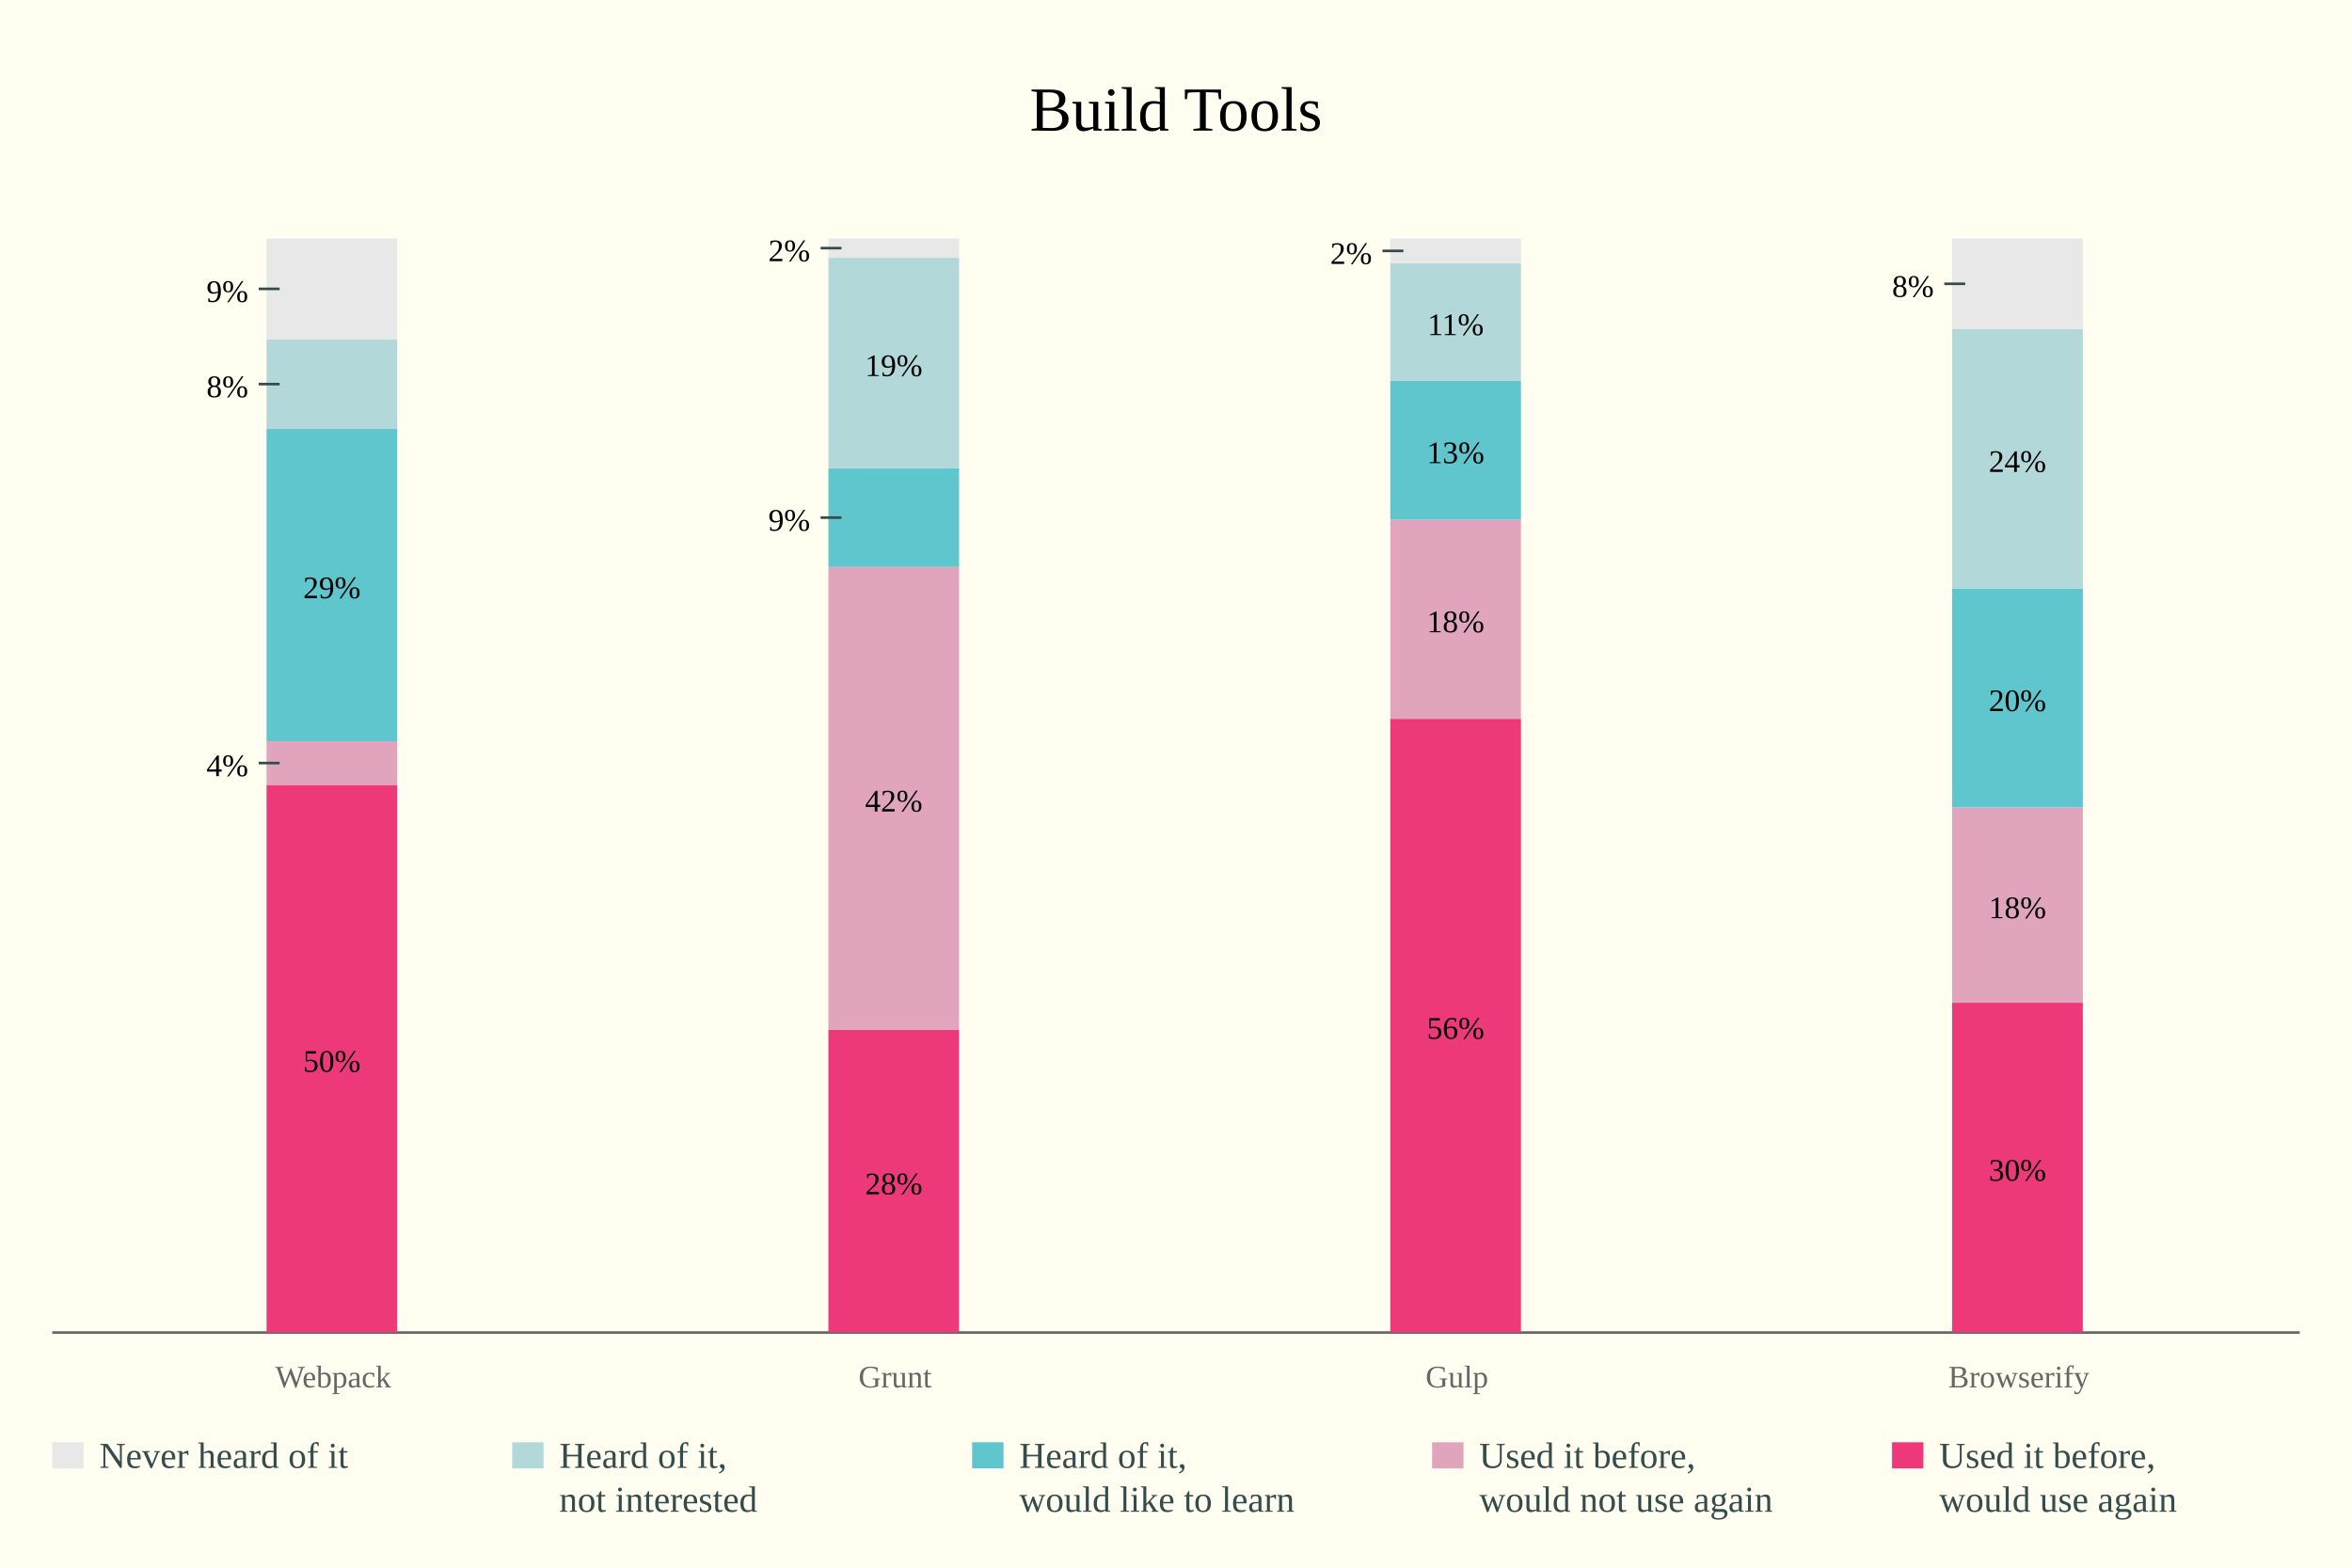
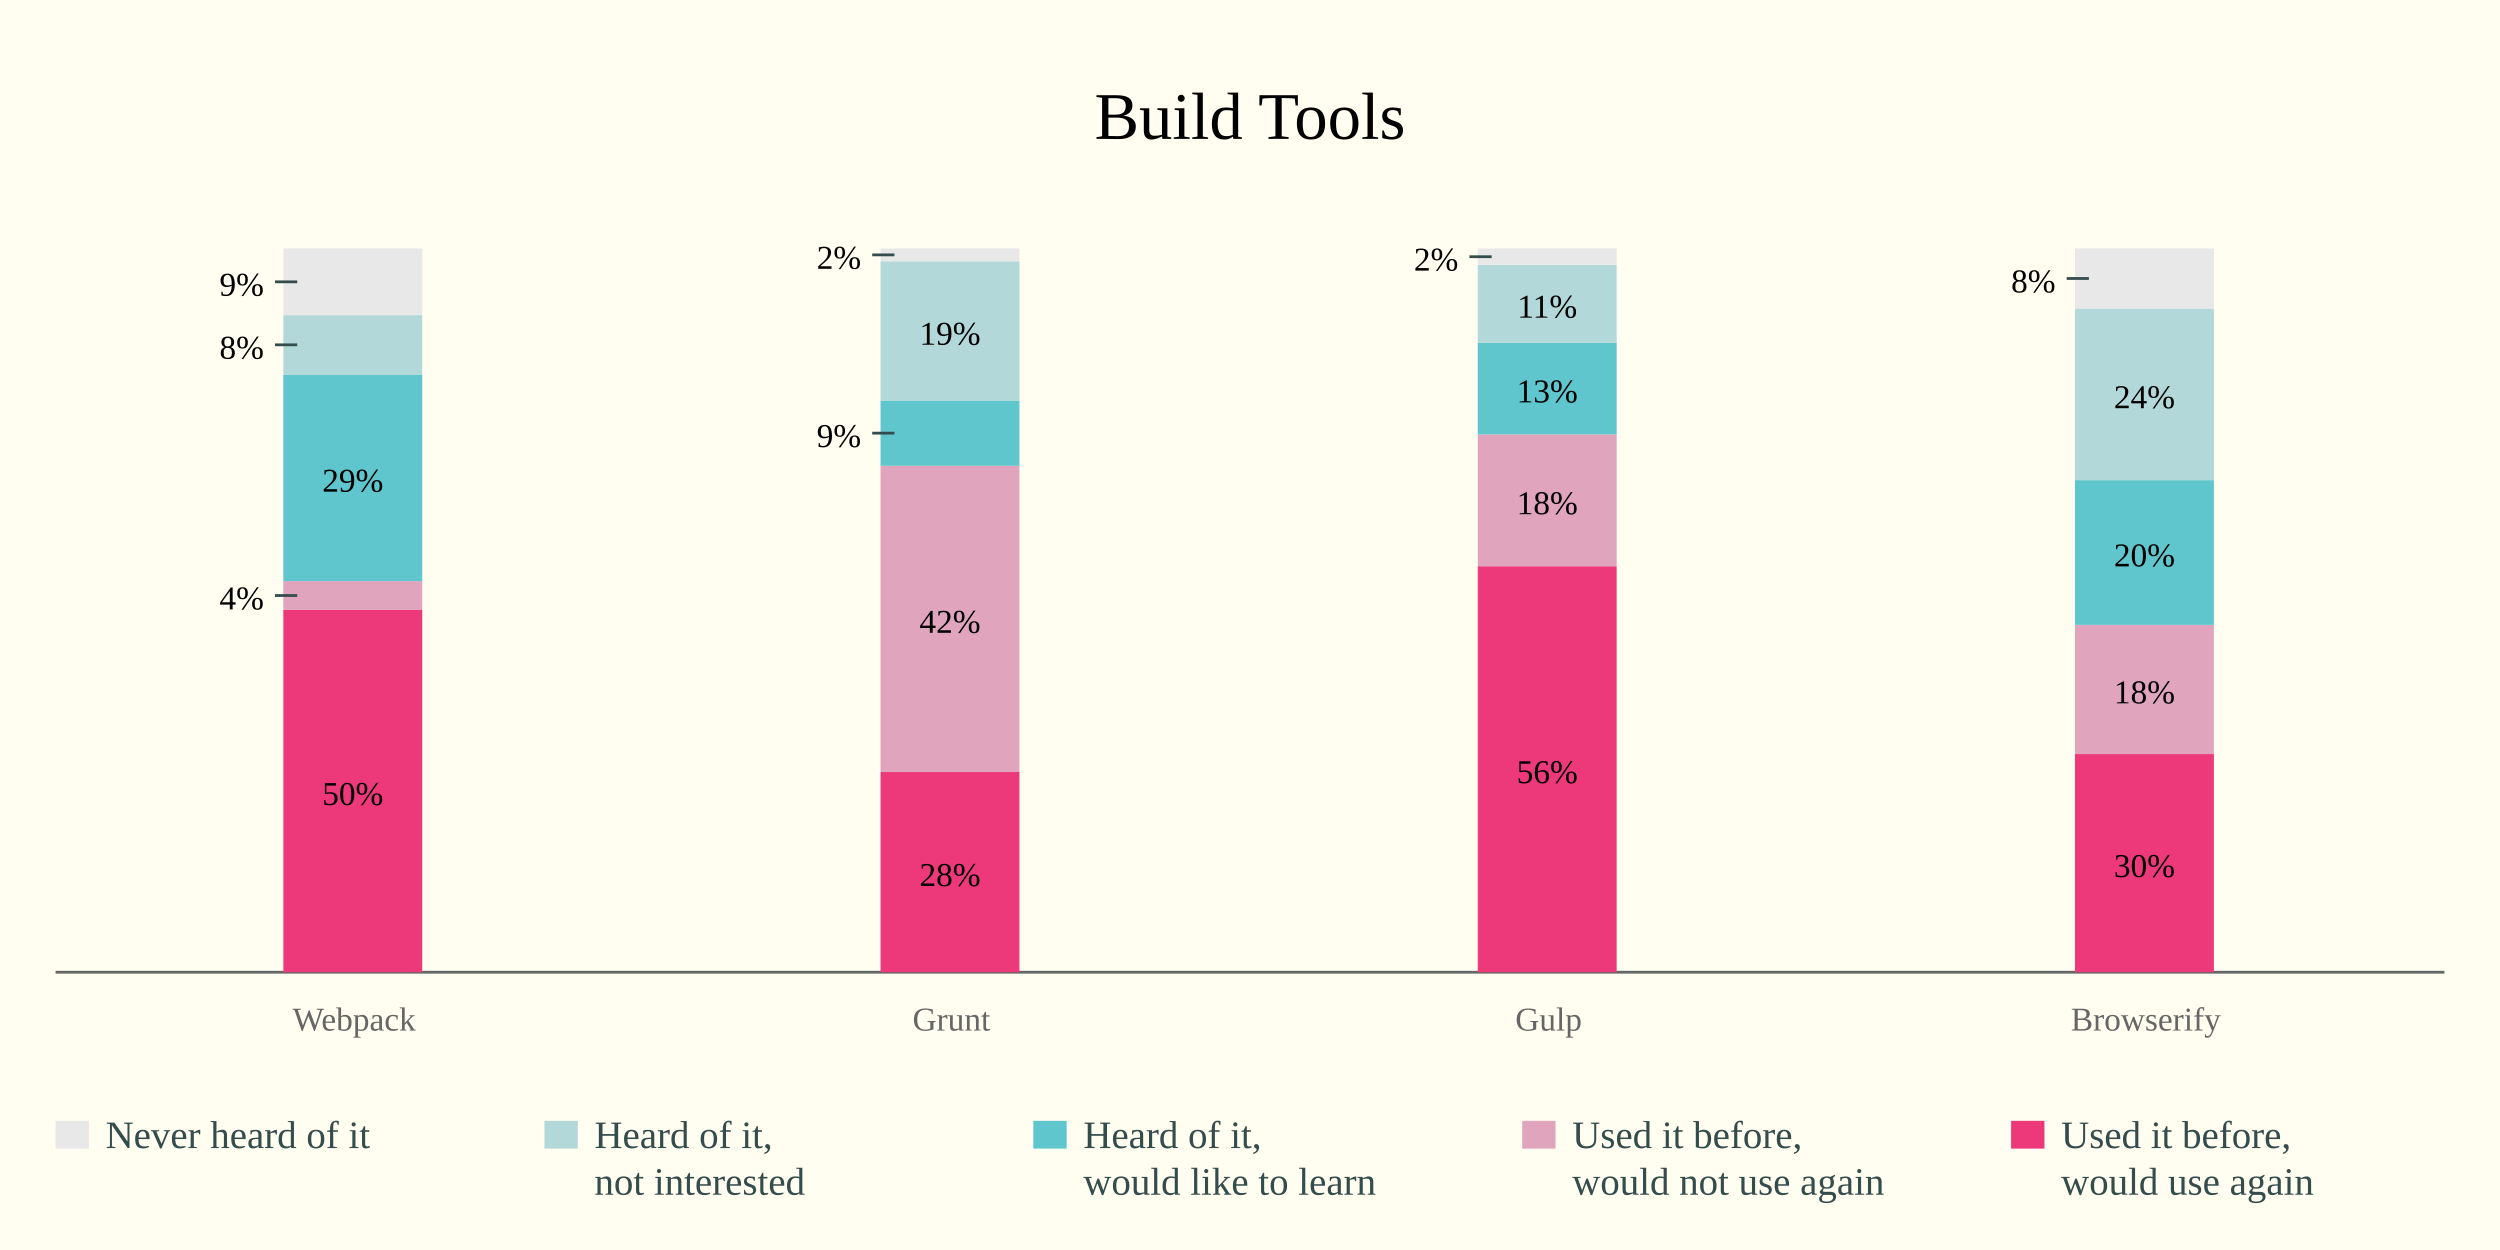
- <svg class="recharts-surface" width="900" height="600" viewbox="0 0 900 600" version="1.1" data-reactid="1387">
+ <svg class="recharts-surface" width="900" height="450" viewbox="0 0 900 450" version="1.1" data-reactid="1387">
  <rect x="0" y="0" width="100%" height="100%" fill="#fffef0" />
  <g class="recharts-layer recharts-x-axis" data-reactid="1388">
    <g class="recharts-layer recharts-cartesian-axis" data-reactid="1389">
-       <line class="recharts-cartesian-axis-line" width="860" height="30" x="20" y="510" stroke="#666" fill="none" x1="20" y1="510" x2="880" y2="510" data-reactid="1390" />
+       <line class="recharts-cartesian-axis-line" width="860" height="30" x="20" y="350" stroke="#666" fill="none" x1="20" y1="350" x2="880" y2="350" data-reactid="1390" />
      <g class="recharts-cartesian-axis-ticks" data-reactid="1391">
        <g class="recharts-cartesian-axis-tick" data-reactid="1392">
-           <text dy="15" text-anchor="middle" width="860" height="30" x="127.5" y="516" stroke="none" fill="#666" class="recharts-cartesian-axis-tick-value" data-reactid="1393">Webpack</text>
+           <text dy="15" text-anchor="middle" width="860" height="30" x="127.5" y="356" stroke="none" fill="#666" class="recharts-cartesian-axis-tick-value" data-reactid="1393">Webpack</text>
        </g>
        <g class="recharts-cartesian-axis-tick" data-reactid="1394">
-           <text dy="15" text-anchor="middle" width="860" height="30" x="342.5" y="516" stroke="none" fill="#666" class="recharts-cartesian-axis-tick-value" data-reactid="1395">Grunt</text>
+           <text dy="15" text-anchor="middle" width="860" height="30" x="342.5" y="356" stroke="none" fill="#666" class="recharts-cartesian-axis-tick-value" data-reactid="1395">Grunt</text>
        </g>
        <g class="recharts-cartesian-axis-tick" data-reactid="1396">
-           <text dy="15" text-anchor="middle" width="860" height="30" x="557.5" y="516" stroke="none" fill="#666" class="recharts-cartesian-axis-tick-value" data-reactid="1397">Gulp</text>
+           <text dy="15" text-anchor="middle" width="860" height="30" x="557.5" y="356" stroke="none" fill="#666" class="recharts-cartesian-axis-tick-value" data-reactid="1397">Gulp</text>
        </g>
        <g class="recharts-cartesian-axis-tick" data-reactid="1398">
-           <text dy="15" text-anchor="middle" width="860" height="30" x="772.5" y="516" stroke="none" fill="#666" class="recharts-cartesian-axis-tick-value" data-reactid="1399">Browserify</text>
+           <text dy="15" text-anchor="middle" width="860" height="30" x="772.5" y="356" stroke="none" fill="#666" class="recharts-cartesian-axis-tick-value" data-reactid="1399">Browserify</text>
        </g>
      </g>
    </g>
  </g>
  <g class="recharts-layer recharts-bar-graphical" data-reactid="1400">
    <g class="recharts-layer recharts-bar use-again" data-reactid="1401">
      <g class="recharts-layer recharts-bar-rectangles" data-reactid="1402">
        <g style="transform-origin:center bottom;" data-reactid="1403">
-           <path fill="#ed387a" x="102" y="300.39" width="50" height="209.61" stroke="none" stroke-width="1" stroke-dasharray="none" class="recharts-rectangle recharts-bar-rectangle" d="M 102,300.39 h 50 v 209.61 h -50 Z" data-reactid="1404" />
+           <path fill="#ed387a" x="102" y="219.576" width="50" height="130.424" stroke="none" stroke-width="1" stroke-dasharray="none" class="recharts-rectangle recharts-bar-rectangle" d="M 102,219.576 h 50 v 130.424 h -50 Z" data-reactid="1404" />
        </g>
        <g style="transform-origin:center bottom;" data-reactid="1405">
-           <path fill="#ed387a" x="317" y="394.17" width="50" height="115.83" stroke="none" stroke-width="1" stroke-dasharray="none" class="recharts-rectangle recharts-bar-rectangle" d="M 317,394.17 h 50 v 115.83 h -50 Z" data-reactid="1406" />
+           <path fill="#ed387a" x="317" y="277.928" width="50" height="72.072" stroke="none" stroke-width="1" stroke-dasharray="none" class="recharts-rectangle recharts-bar-rectangle" d="M 317,277.928 h 50 v 72.072 h -50 Z" data-reactid="1406" />
        </g>
        <g style="transform-origin:center bottom;" data-reactid="1407">
-           <path fill="#ed387a" x="532" y="275.1" width="50" height="234.9" stroke="none" stroke-width="1" stroke-dasharray="none" class="recharts-rectangle recharts-bar-rectangle" d="M 532,275.1 h 50 v 234.9 h -50 Z" data-reactid="1408" />
+           <path fill="#ed387a" x="532" y="203.84" width="50" height="146.16" stroke="none" stroke-width="1" stroke-dasharray="none" class="recharts-rectangle recharts-bar-rectangle" d="M 532,203.84 h 50 v 146.16 h -50 Z" data-reactid="1408" />
        </g>
        <g style="transform-origin:center bottom;" data-reactid="1409">
-           <path fill="#ed387a" x="747" y="383.775" width="50" height="126.225" stroke="none" stroke-width="1" stroke-dasharray="none" class="recharts-rectangle recharts-bar-rectangle" d="M 747,383.775 h 50 v 126.225 h -50 Z" data-reactid="1410" />
+           <path fill="#ed387a" x="747" y="271.46" width="50" height="78.54" stroke="none" stroke-width="1" stroke-dasharray="none" class="recharts-rectangle recharts-bar-rectangle" d="M 747,271.46 h 50 v 78.54 h -50 Z" data-reactid="1410" />
        </g>
      </g>
      <g class="recharts-layer recharts-bar-rectangle-labels" data-reactid="1411">
        <g class="recharts-layer recharts-bar-labels" data-reactid="1412">
          <g class="recharts-cartesian-bar-label" data-reactid="1413">
-             <text class="label" x="127" y="410.195" text-anchor="middle" data-reactid="1414">50%</text>
+             <text class="label" x="127" y="289.788" text-anchor="middle" data-reactid="1414">50%</text>
          </g>
          <g class="recharts-cartesian-bar-label" data-reactid="1415">
-             <text class="label" x="342" y="457.085" text-anchor="middle" data-reactid="1416">28%</text>
+             <text class="label" x="342" y="318.964" text-anchor="middle" data-reactid="1416">28%</text>
          </g>
          <g class="recharts-cartesian-bar-label" data-reactid="1417">
-             <text class="label" x="557" y="397.55" text-anchor="middle" data-reactid="1418">56%</text>
+             <text class="label" x="557" y="281.92" text-anchor="middle" data-reactid="1418">56%</text>
          </g>
          <g class="recharts-cartesian-bar-label" data-reactid="1419">
-             <text class="label" x="772" y="451.887" text-anchor="middle" data-reactid="1420">30%</text>
+             <text class="label" x="772" y="315.73" text-anchor="middle" data-reactid="1420">30%</text>
          </g>
        </g>
      </g>
    </g>
    <g class="recharts-layer recharts-bar not-use-again" data-reactid="1421">
      <g class="recharts-layer recharts-bar-rectangles" data-reactid="1422">
        <g style="transform-origin:center bottom;" data-reactid="1423">
-           <path fill="#e0a4bc" x="102" y="283.695" width="50" height="16.695" stroke="none" stroke-width="1" stroke-dasharray="none" class="recharts-rectangle recharts-bar-rectangle" d="M 102,283.695 h 50 v 16.695 h -50 Z" data-reactid="1424" />
+           <path fill="#e0a4bc" x="102" y="209.188" width="50" height="10.388" stroke="none" stroke-width="1" stroke-dasharray="none" class="recharts-rectangle recharts-bar-rectangle" d="M 102,209.188 h 50 v 10.388 h -50 Z" data-reactid="1424" />
        </g>
        <g style="transform-origin:center bottom;" data-reactid="1425">
-           <path fill="#e0a4bc" x="317" y="217.005" width="50" height="177.165" stroke="none" stroke-width="1" stroke-dasharray="none" class="recharts-rectangle recharts-bar-rectangle" d="M 317,217.005 h 50 v 177.165 h -50 Z" data-reactid="1426" />
+           <path fill="#e0a4bc" x="317" y="167.692" width="50" height="110.236" stroke="none" stroke-width="1" stroke-dasharray="none" class="recharts-rectangle recharts-bar-rectangle" d="M 317,167.692 h 50 v 110.236 h -50 Z" data-reactid="1426" />
        </g>
        <g style="transform-origin:center bottom;" data-reactid="1427">
-           <path fill="#e0a4bc" x="532" y="198.825" width="50" height="76.275" stroke="none" stroke-width="1" stroke-dasharray="none" class="recharts-rectangle recharts-bar-rectangle" d="M 532,198.825 h 50 v 76.275 h -50 Z" data-reactid="1428" />
+           <path fill="#e0a4bc" x="532" y="156.38" width="50" height="47.46" stroke="none" stroke-width="1" stroke-dasharray="none" class="recharts-rectangle recharts-bar-rectangle" d="M 532,156.38 h 50 v 47.46 h -50 Z" data-reactid="1428" />
        </g>
        <g style="transform-origin:center bottom;" data-reactid="1429">
-           <path fill="#e0a4bc" x="747" y="309.03" width="50" height="74.745" stroke="none" stroke-width="1" stroke-dasharray="none" class="recharts-rectangle recharts-bar-rectangle" d="M 747,309.03 h 50 v 74.745 h -50 Z" data-reactid="1430" />
+           <path fill="#e0a4bc" x="747" y="224.952" width="50" height="46.508" stroke="none" stroke-width="1" stroke-dasharray="none" class="recharts-rectangle recharts-bar-rectangle" d="M 747,224.952 h 50 v 46.508 h -50 Z" data-reactid="1430" />
        </g>
      </g>
      <g class="recharts-layer recharts-bar-rectangle-labels" data-reactid="1431">
        <g class="recharts-layer recharts-bar-labels" data-reactid="1432">
          <g class="recharts-cartesian-bar-label" data-reactid="1433">
-             <text class="label" x="87" y="297.043" text-anchor="middle" data-reactid="1434">4%</text>
-             <line x1="99" y1="292.043" x2="107" y2="292.043" stroke="#344c4c" stroke-width="1" data-reactid="1435" />
+             <text class="label" x="87" y="219.382" text-anchor="middle" data-reactid="1434">4%</text>
+             <line x1="99" y1="214.382" x2="107" y2="214.382" stroke="#344c4c" stroke-width="1" data-reactid="1435" />
          </g>
          <g class="recharts-cartesian-bar-label" data-reactid="1436">
-             <text class="label" x="342" y="310.587" text-anchor="middle" data-reactid="1437">42%</text>
+             <text class="label" x="342" y="227.81" text-anchor="middle" data-reactid="1437">42%</text>
          </g>
          <g class="recharts-cartesian-bar-label" data-reactid="1438">
-             <text class="label" x="557" y="241.963" text-anchor="middle" data-reactid="1439">18%</text>
+             <text class="label" x="557" y="185.11" text-anchor="middle" data-reactid="1439">18%</text>
          </g>
          <g class="recharts-cartesian-bar-label" data-reactid="1440">
-             <text class="label" x="772" y="351.402" text-anchor="middle" data-reactid="1441">18%</text>
+             <text class="label" x="772" y="253.206" text-anchor="middle" data-reactid="1441">18%</text>
          </g>
        </g>
      </g>
    </g>
    <g class="recharts-layer recharts-bar want-to-learn" data-reactid="1442">
      <g class="recharts-layer recharts-bar-rectangles" data-reactid="1443">
        <g style="transform-origin:center bottom;" data-reactid="1444">
-           <path fill="#5ec6cc" x="102" y="164.175" width="50" height="119.52" stroke="none" stroke-width="1" stroke-dasharray="none" class="recharts-rectangle recharts-bar-rectangle" d="M 102,164.175 h 50 v 119.52 h -50 Z" data-reactid="1445" />
+           <path fill="#5ec6cc" x="102" y="134.82" width="50" height="74.368" stroke="none" stroke-width="1" stroke-dasharray="none" class="recharts-rectangle recharts-bar-rectangle" d="M 102,134.82 h 50 v 74.368 h -50 Z" data-reactid="1445" />
        </g>
        <g style="transform-origin:center bottom;" data-reactid="1446">
-           <path fill="#5ec6cc" x="317" y="179.205" width="50" height="37.8" stroke="none" stroke-width="1" stroke-dasharray="none" class="recharts-rectangle recharts-bar-rectangle" d="M 317,179.205 h 50 v 37.8 h -50 Z" data-reactid="1447" />
+           <path fill="#5ec6cc" x="317" y="144.172" width="50" height="23.52" stroke="none" stroke-width="1" stroke-dasharray="none" class="recharts-rectangle recharts-bar-rectangle" d="M 317,144.172 h 50 v 23.52 h -50 Z" data-reactid="1447" />
        </g>
        <g style="transform-origin:center bottom;" data-reactid="1448">
-           <path fill="#5ec6cc" x="532" y="145.725" width="50" height="53.1" stroke="none" stroke-width="1" stroke-dasharray="none" class="recharts-rectangle recharts-bar-rectangle" d="M 532,145.725 h 50 v 53.1 h -50 Z" data-reactid="1449" />
+           <path fill="#5ec6cc" x="532" y="123.34" width="50" height="33.04" stroke="none" stroke-width="1" stroke-dasharray="none" class="recharts-rectangle recharts-bar-rectangle" d="M 532,123.34 h 50 v 33.04 h -50 Z" data-reactid="1449" />
        </g>
        <g style="transform-origin:center bottom;" data-reactid="1450">
-           <path fill="#5ec6cc" x="747" y="225.285" width="50" height="83.745" stroke="none" stroke-width="1" stroke-dasharray="none" class="recharts-rectangle recharts-bar-rectangle" d="M 747,225.285 h 50 v 83.745 h -50 Z" data-reactid="1451" />
+           <path fill="#5ec6cc" x="747" y="172.844" width="50" height="52.108" stroke="none" stroke-width="1" stroke-dasharray="none" class="recharts-rectangle recharts-bar-rectangle" d="M 747,172.844 h 50 v 52.108 h -50 Z" data-reactid="1451" />
        </g>
      </g>
      <g class="recharts-layer recharts-bar-rectangle-labels" data-reactid="1452">
        <g class="recharts-layer recharts-bar-labels" data-reactid="1453">
          <g class="recharts-cartesian-bar-label" data-reactid="1454">
-             <text class="label" x="127" y="228.935" text-anchor="middle" data-reactid="1455">29%</text>
+             <text class="label" x="127" y="177.004" text-anchor="middle" data-reactid="1455">29%</text>
          </g>
          <g class="recharts-cartesian-bar-label" data-reactid="1456">
-             <text class="label" x="302" y="203.105" text-anchor="middle" data-reactid="1457">9%</text>
-             <line x1="314" y1="198.105" x2="322" y2="198.105" stroke="#344c4c" stroke-width="1" data-reactid="1458" />
+             <text class="label" x="302" y="160.932" text-anchor="middle" data-reactid="1457">9%</text>
+             <line x1="314" y1="155.932" x2="322" y2="155.932" stroke="#344c4c" stroke-width="1" data-reactid="1458" />
          </g>
          <g class="recharts-cartesian-bar-label" data-reactid="1459">
-             <text class="label" x="557" y="177.275" text-anchor="middle" data-reactid="1460">13%</text>
+             <text class="label" x="557" y="144.86" text-anchor="middle" data-reactid="1460">13%</text>
          </g>
          <g class="recharts-cartesian-bar-label" data-reactid="1461">
-             <text class="label" x="772" y="272.157" text-anchor="middle" data-reactid="1462">20%</text>
+             <text class="label" x="772" y="203.898" text-anchor="middle" data-reactid="1462">20%</text>
          </g>
        </g>
      </g>
    </g>
    <g class="recharts-layer recharts-bar not-interested" data-reactid="1463">
      <g class="recharts-layer recharts-bar-rectangles" data-reactid="1464">
        <g style="transform-origin:center bottom;" data-reactid="1465">
-           <path fill="#b3d8da" x="102" y="129.84" width="50" height="34.335" stroke="none" stroke-width="1" stroke-dasharray="none" class="recharts-rectangle recharts-bar-rectangle" d="M 102,129.84 h 50 v 34.335 h -50 Z" data-reactid="1466" />
+           <path fill="#b3d8da" x="102" y="113.456" width="50" height="21.364" stroke="none" stroke-width="1" stroke-dasharray="none" class="recharts-rectangle recharts-bar-rectangle" d="M 102,113.456 h 50 v 21.364 h -50 Z" data-reactid="1466" />
        </g>
        <g style="transform-origin:center bottom;" data-reactid="1467">
-           <path fill="#b3d8da" x="317" y="98.655" width="50" height="80.55" stroke="none" stroke-width="1" stroke-dasharray="none" class="recharts-rectangle recharts-bar-rectangle" d="M 317,98.655 h 50 v 80.55 h -50 Z" data-reactid="1468" />
+           <path fill="#b3d8da" x="317" y="94.052" width="50" height="50.12" stroke="none" stroke-width="1" stroke-dasharray="none" class="recharts-rectangle recharts-bar-rectangle" d="M 317,94.052 h 50 v 50.12 h -50 Z" data-reactid="1468" />
        </g>
        <g style="transform-origin:center bottom;" data-reactid="1469">
-           <path fill="#b3d8da" x="532" y="100.77" width="50" height="44.955" stroke="none" stroke-width="1" stroke-dasharray="none" class="recharts-rectangle recharts-bar-rectangle" d="M 532,100.77 h 50 v 44.955 h -50 Z" data-reactid="1470" />
+           <path fill="#b3d8da" x="532" y="95.368" width="50" height="27.972" stroke="none" stroke-width="1" stroke-dasharray="none" class="recharts-rectangle recharts-bar-rectangle" d="M 532,95.368 h 50 v 27.972 h -50 Z" data-reactid="1470" />
        </g>
        <g style="transform-origin:center bottom;" data-reactid="1471">
-           <path fill="#b3d8da" x="747" y="125.97" width="50" height="99.315" stroke="none" stroke-width="1" stroke-dasharray="none" class="recharts-rectangle recharts-bar-rectangle" d="M 747,125.97 h 50 v 99.315 h -50 Z" data-reactid="1472" />
+           <path fill="#b3d8da" x="747" y="111.048" width="50" height="61.796" stroke="none" stroke-width="1" stroke-dasharray="none" class="recharts-rectangle recharts-bar-rectangle" d="M 747,111.048 h 50 v 61.796 h -50 Z" data-reactid="1472" />
        </g>
      </g>
      <g class="recharts-layer recharts-bar-rectangle-labels" data-reactid="1473">
        <g class="recharts-layer recharts-bar-labels" data-reactid="1474">
          <g class="recharts-cartesian-bar-label" data-reactid="1475">
-             <text class="label" x="87" y="152.007" text-anchor="middle" data-reactid="1476">8%</text>
-             <line x1="99" y1="147.007" x2="107" y2="147.007" stroke="#344c4c" stroke-width="1" data-reactid="1477" />
+             <text class="label" x="87" y="129.138" text-anchor="middle" data-reactid="1476">8%</text>
+             <line x1="99" y1="124.138" x2="107" y2="124.138" stroke="#344c4c" stroke-width="1" data-reactid="1477" />
          </g>
          <g class="recharts-cartesian-bar-label" data-reactid="1478">
-             <text class="label" x="342" y="143.93" text-anchor="middle" data-reactid="1479">19%</text>
+             <text class="label" x="342" y="124.112" text-anchor="middle" data-reactid="1479">19%</text>
          </g>
          <g class="recharts-cartesian-bar-label" data-reactid="1480">
-             <text class="label" x="557" y="128.248" text-anchor="middle" data-reactid="1481">11%</text>
+             <text class="label" x="557" y="114.354" text-anchor="middle" data-reactid="1481">11%</text>
          </g>
          <g class="recharts-cartesian-bar-label" data-reactid="1482">
-             <text class="label" x="772" y="180.627" text-anchor="middle" data-reactid="1483">24%</text>
+             <text class="label" x="772" y="146.946" text-anchor="middle" data-reactid="1483">24%</text>
          </g>
        </g>
      </g>
    </g>
    <g class="recharts-layer recharts-bar never-heard" data-reactid="1484">
      <g class="recharts-layer recharts-bar-rectangles" data-reactid="1485">
        <g style="transform-origin:center bottom;" data-reactid="1486">
-           <path fill="#e8e8e8" x="102" y="91.275" width="50" height="38.565" stroke="none" stroke-width="1" stroke-dasharray="none" class="recharts-rectangle recharts-bar-rectangle" d="M 102,91.275 h 50 v 38.565 h -50 Z" data-reactid="1487" />
+           <path fill="#e8e8e8" x="102" y="89.46" width="50" height="23.996" stroke="none" stroke-width="1" stroke-dasharray="none" class="recharts-rectangle recharts-bar-rectangle" d="M 102,89.46 h 50 v 23.996 h -50 Z" data-reactid="1487" />
        </g>
        <g style="transform-origin:center bottom;" data-reactid="1488">
-           <path fill="#e8e8e8" x="317" y="91.275" width="50" height="7.38" stroke="none" stroke-width="1" stroke-dasharray="none" class="recharts-rectangle recharts-bar-rectangle" d="M 317,91.275 h 50 v 7.38 h -50 Z" data-reactid="1489" />
+           <path fill="#e8e8e8" x="317" y="89.46" width="50" height="4.592" stroke="none" stroke-width="1" stroke-dasharray="none" class="recharts-rectangle recharts-bar-rectangle" d="M 317,89.46 h 50 v 4.592 h -50 Z" data-reactid="1489" />
        </g>
        <g style="transform-origin:center bottom;" data-reactid="1490">
-           <path fill="#e8e8e8" x="532" y="91.275" width="50" height="9.495" stroke="none" stroke-width="1" stroke-dasharray="none" class="recharts-rectangle recharts-bar-rectangle" d="M 532,91.275 h 50 v 9.495 h -50 Z" data-reactid="1491" />
+           <path fill="#e8e8e8" x="532" y="89.46" width="50" height="5.908" stroke="none" stroke-width="1" stroke-dasharray="none" class="recharts-rectangle recharts-bar-rectangle" d="M 532,89.46 h 50 v 5.908 h -50 Z" data-reactid="1491" />
        </g>
        <g style="transform-origin:center bottom;" data-reactid="1492">
-           <path fill="#e8e8e8" x="747" y="91.275" width="50" height="34.695" stroke="none" stroke-width="1" stroke-dasharray="none" class="recharts-rectangle recharts-bar-rectangle" d="M 747,91.275 h 50 v 34.695 h -50 Z" data-reactid="1493" />
+           <path fill="#e8e8e8" x="747" y="89.46" width="50" height="21.588" stroke="none" stroke-width="1" stroke-dasharray="none" class="recharts-rectangle recharts-bar-rectangle" d="M 747,89.46 h 50 v 21.588 h -50 Z" data-reactid="1493" />
        </g>
      </g>
      <g class="recharts-layer recharts-bar-rectangle-labels" data-reactid="1494">
        <g class="recharts-layer recharts-bar-labels" data-reactid="1495">
          <g class="recharts-cartesian-bar-label" data-reactid="1496">
-             <text class="label" x="87" y="115.557" text-anchor="middle" data-reactid="1497">9%</text>
-             <line x1="99" y1="110.557" x2="107" y2="110.557" stroke="#344c4c" stroke-width="1" data-reactid="1498" />
+             <text class="label" x="87" y="106.458" text-anchor="middle" data-reactid="1497">9%</text>
+             <line x1="99" y1="101.458" x2="107" y2="101.458" stroke="#344c4c" stroke-width="1" data-reactid="1498" />
          </g>
          <g class="recharts-cartesian-bar-label" data-reactid="1499">
-             <text class="label" x="302" y="99.965" text-anchor="middle" data-reactid="1500">2%</text>
-             <line x1="314" y1="94.965" x2="322" y2="94.965" stroke="#344c4c" stroke-width="1" data-reactid="1501" />
+             <text class="label" x="302" y="96.756" text-anchor="middle" data-reactid="1500">2%</text>
+             <line x1="314" y1="91.756" x2="322" y2="91.756" stroke="#344c4c" stroke-width="1" data-reactid="1501" />
          </g>
          <g class="recharts-cartesian-bar-label" data-reactid="1502">
-             <text class="label" x="517" y="101.022" text-anchor="middle" data-reactid="1503">2%</text>
-             <line x1="529" y1="96.022" x2="537" y2="96.022" stroke="#344c4c" stroke-width="1" data-reactid="1504" />
+             <text class="label" x="517" y="97.414" text-anchor="middle" data-reactid="1503">2%</text>
+             <line x1="529" y1="92.414" x2="537" y2="92.414" stroke="#344c4c" stroke-width="1" data-reactid="1504" />
          </g>
          <g class="recharts-cartesian-bar-label" data-reactid="1505">
-             <text class="label" x="732" y="113.622" text-anchor="middle" data-reactid="1506">8%</text>
-             <line x1="744" y1="108.622" x2="752" y2="108.622" stroke="#344c4c" stroke-width="1" data-reactid="1507" />
+             <text class="label" x="732" y="105.254" text-anchor="middle" data-reactid="1506">8%</text>
+             <line x1="744" y1="100.254" x2="752" y2="100.254" stroke="#344c4c" stroke-width="1" data-reactid="1507" />
          </g>
        </g>
      </g>
    </g>
  </g>
  <text fill="black" x="50%" y="50" text-anchor="middle" style="font-size:24px;" data-reactid="1508">Build Tools</text>
-   <svg class="legend-svg" x="0" y="82.5%" data-reactid="1509">
+   <svg class="legend-svg" x="0" y="77%" data-reactid="1509">
    <svg class="legend-svg-item" width="156" x="20" y="50" style="overflow:visible;" data-reactid="1510">
      <rect x="0" y="7" width="12" height="10" fill="#e8e8e8" data-reactid="1511" />
      <text x="0" y="0" fill="#344c4c" text-anchor="start" style="font-size:14px;" data-reactid="1512">
        <tspan x="18" dy="1.2em" data-reactid="1513">Never heard of it</tspan>
        <tspan x="18" dy="1.2em" data-reactid="1514" />
      </text>
    </svg>
    <svg class="legend-svg-item" width="156" x="196" y="50" style="overflow:visible;" data-reactid="1515">
      <rect x="0" y="7" width="12" height="10" fill="#b3d8da" data-reactid="1516" />
      <text x="0" y="0" fill="#344c4c" text-anchor="start" style="font-size:14px;" data-reactid="1517">
        <tspan x="18" dy="1.2em" data-reactid="1518">Heard of it,</tspan>
        <tspan x="18" dy="1.2em" data-reactid="1519"> not interested</tspan>
      </text>
    </svg>
    <svg class="legend-svg-item" width="156" x="372" y="50" style="overflow:visible;" data-reactid="1520">
      <rect x="0" y="7" width="12" height="10" fill="#5ec6cc" data-reactid="1521" />
      <text x="0" y="0" fill="#344c4c" text-anchor="start" style="font-size:14px;" data-reactid="1522">
        <tspan x="18" dy="1.2em" data-reactid="1523">Heard of it,</tspan>
        <tspan x="18" dy="1.2em" data-reactid="1524"> would like to learn</tspan>
      </text>
    </svg>
    <svg class="legend-svg-item" width="156" x="548" y="50" style="overflow:visible;" data-reactid="1525">
      <rect x="0" y="7" width="12" height="10" fill="#e0a4bc" data-reactid="1526" />
      <text x="0" y="0" fill="#344c4c" text-anchor="start" style="font-size:14px;" data-reactid="1527">
        <tspan x="18" dy="1.2em" data-reactid="1528">Used it before,</tspan>
        <tspan x="18" dy="1.2em" data-reactid="1529"> would not use again</tspan>
      </text>
    </svg>
    <svg class="legend-svg-item" width="156" x="724" y="50" style="overflow:visible;" data-reactid="1530">
      <rect x="0" y="7" width="12" height="10" fill="#ed387a" data-reactid="1531" />
      <text x="0" y="0" fill="#344c4c" text-anchor="start" style="font-size:14px;" data-reactid="1532">
        <tspan x="18" dy="1.2em" data-reactid="1533">Used it before,</tspan>
        <tspan x="18" dy="1.2em" data-reactid="1534"> would use again</tspan>
      </text>
    </svg>
  </svg>
  <defs data-reactid="1535">
    <pattern id="pe8e8e8" patternunits="userSpaceOnUse" width="10" height="10" data-reactid="1536">
      <path d="M 0,10 l 10,-10 M -2.5,2.5 l 5,-5 M 7.5,12.5 l 5,-5" stroke-width="2" shape-rendering="auto" stroke="#e8e8e8" stroke-linecap="square" data-reactid="1537" />
    </pattern>
    <pattern id="pdadada" patternunits="userSpaceOnUse" width="10" height="10" data-reactid="1538">
      <path d="M 0,10 l 10,-10 M -2.5,2.5 l 5,-5 M 7.5,12.5 l 5,-5" stroke-width="2" shape-rendering="auto" stroke="#dadada" stroke-linecap="square" data-reactid="1539" />
    </pattern>
    <pattern id="pcecece" patternunits="userSpaceOnUse" width="10" height="10" data-reactid="1540">
      <path d="M 0,10 l 10,-10 M -2.5,2.5 l 5,-5 M 7.5,12.5 l 5,-5" stroke-width="2" shape-rendering="auto" stroke="#cecece" stroke-linecap="square" data-reactid="1541" />
    </pattern>
    <pattern id="pdadada" patternunits="userSpaceOnUse" width="10" height="10" data-reactid="1542">
      <path d="M 0,10 l 10,-10 M -2.5,2.5 l 5,-5 M 7.5,12.5 l 5,-5" stroke-width="2" shape-rendering="auto" stroke="#dadada" stroke-linecap="square" data-reactid="1543" />
    </pattern>
    <pattern id="pcecece" patternunits="userSpaceOnUse" width="10" height="10" data-reactid="1544">
      <path d="M 0,10 l 10,-10 M -2.5,2.5 l 5,-5 M 7.5,12.5 l 5,-5" stroke-width="2" shape-rendering="auto" stroke="#cecece" stroke-linecap="square" data-reactid="1545" />
    </pattern>
  </defs>
</svg>
